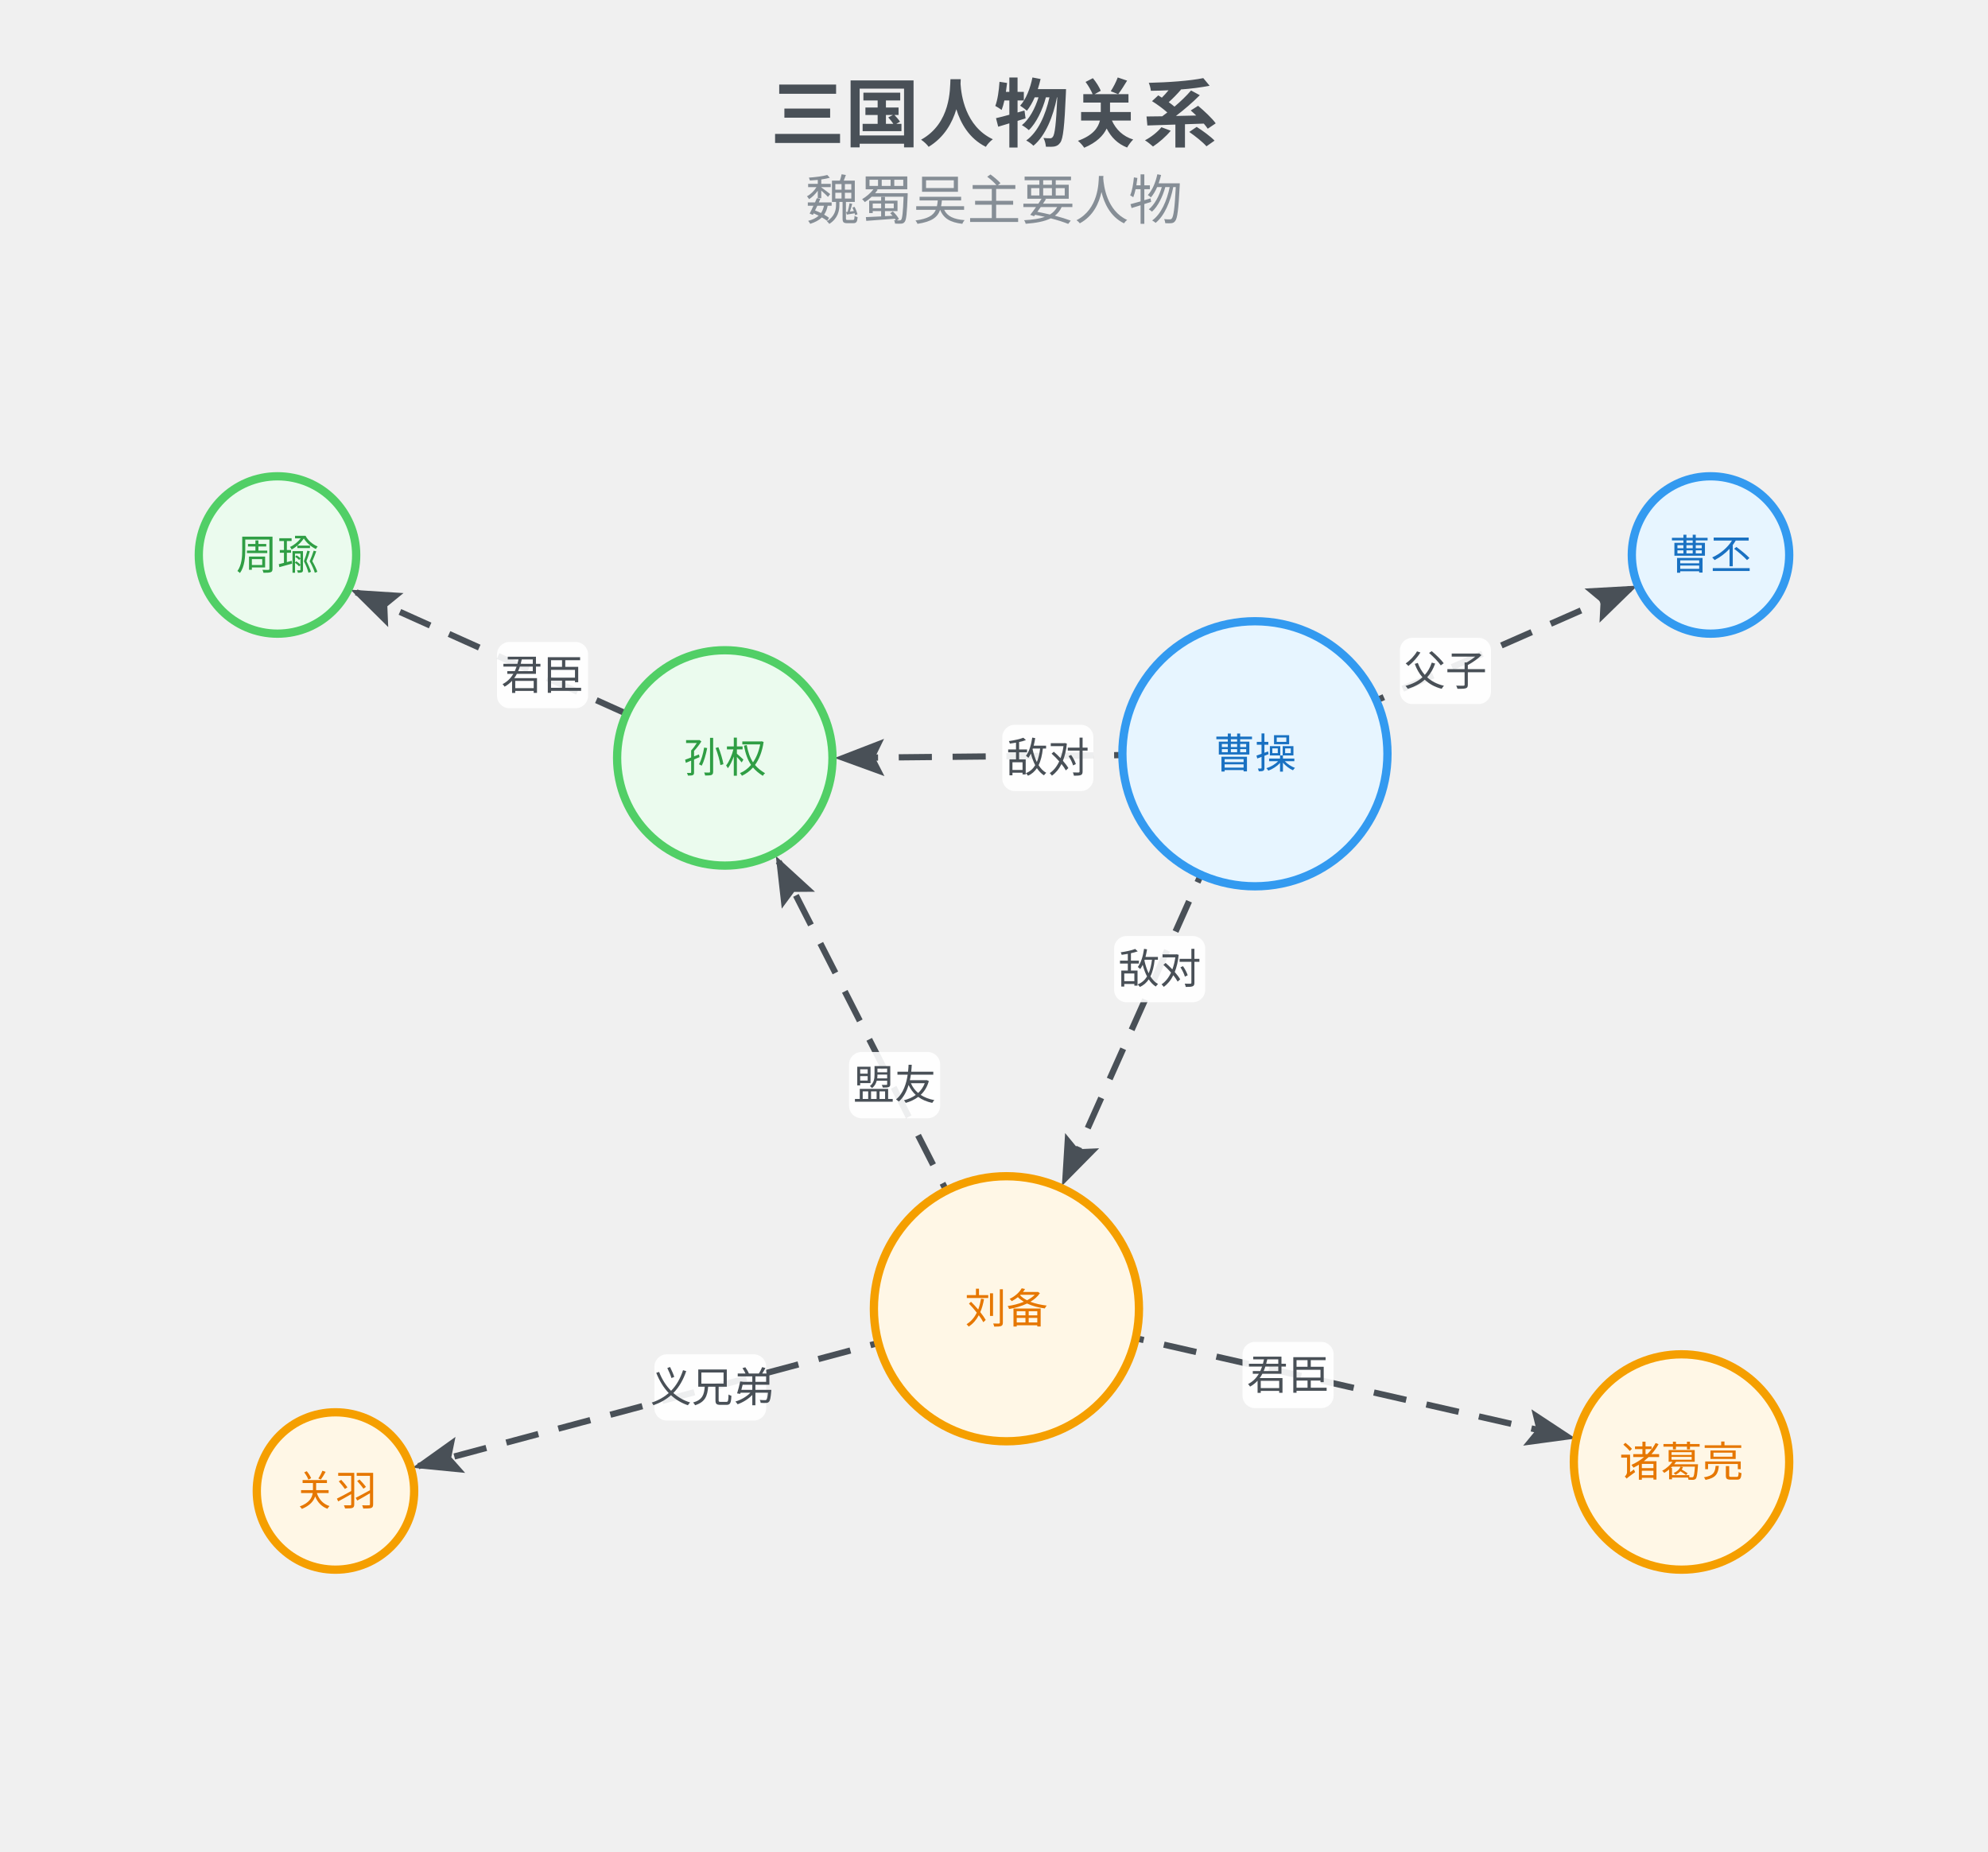
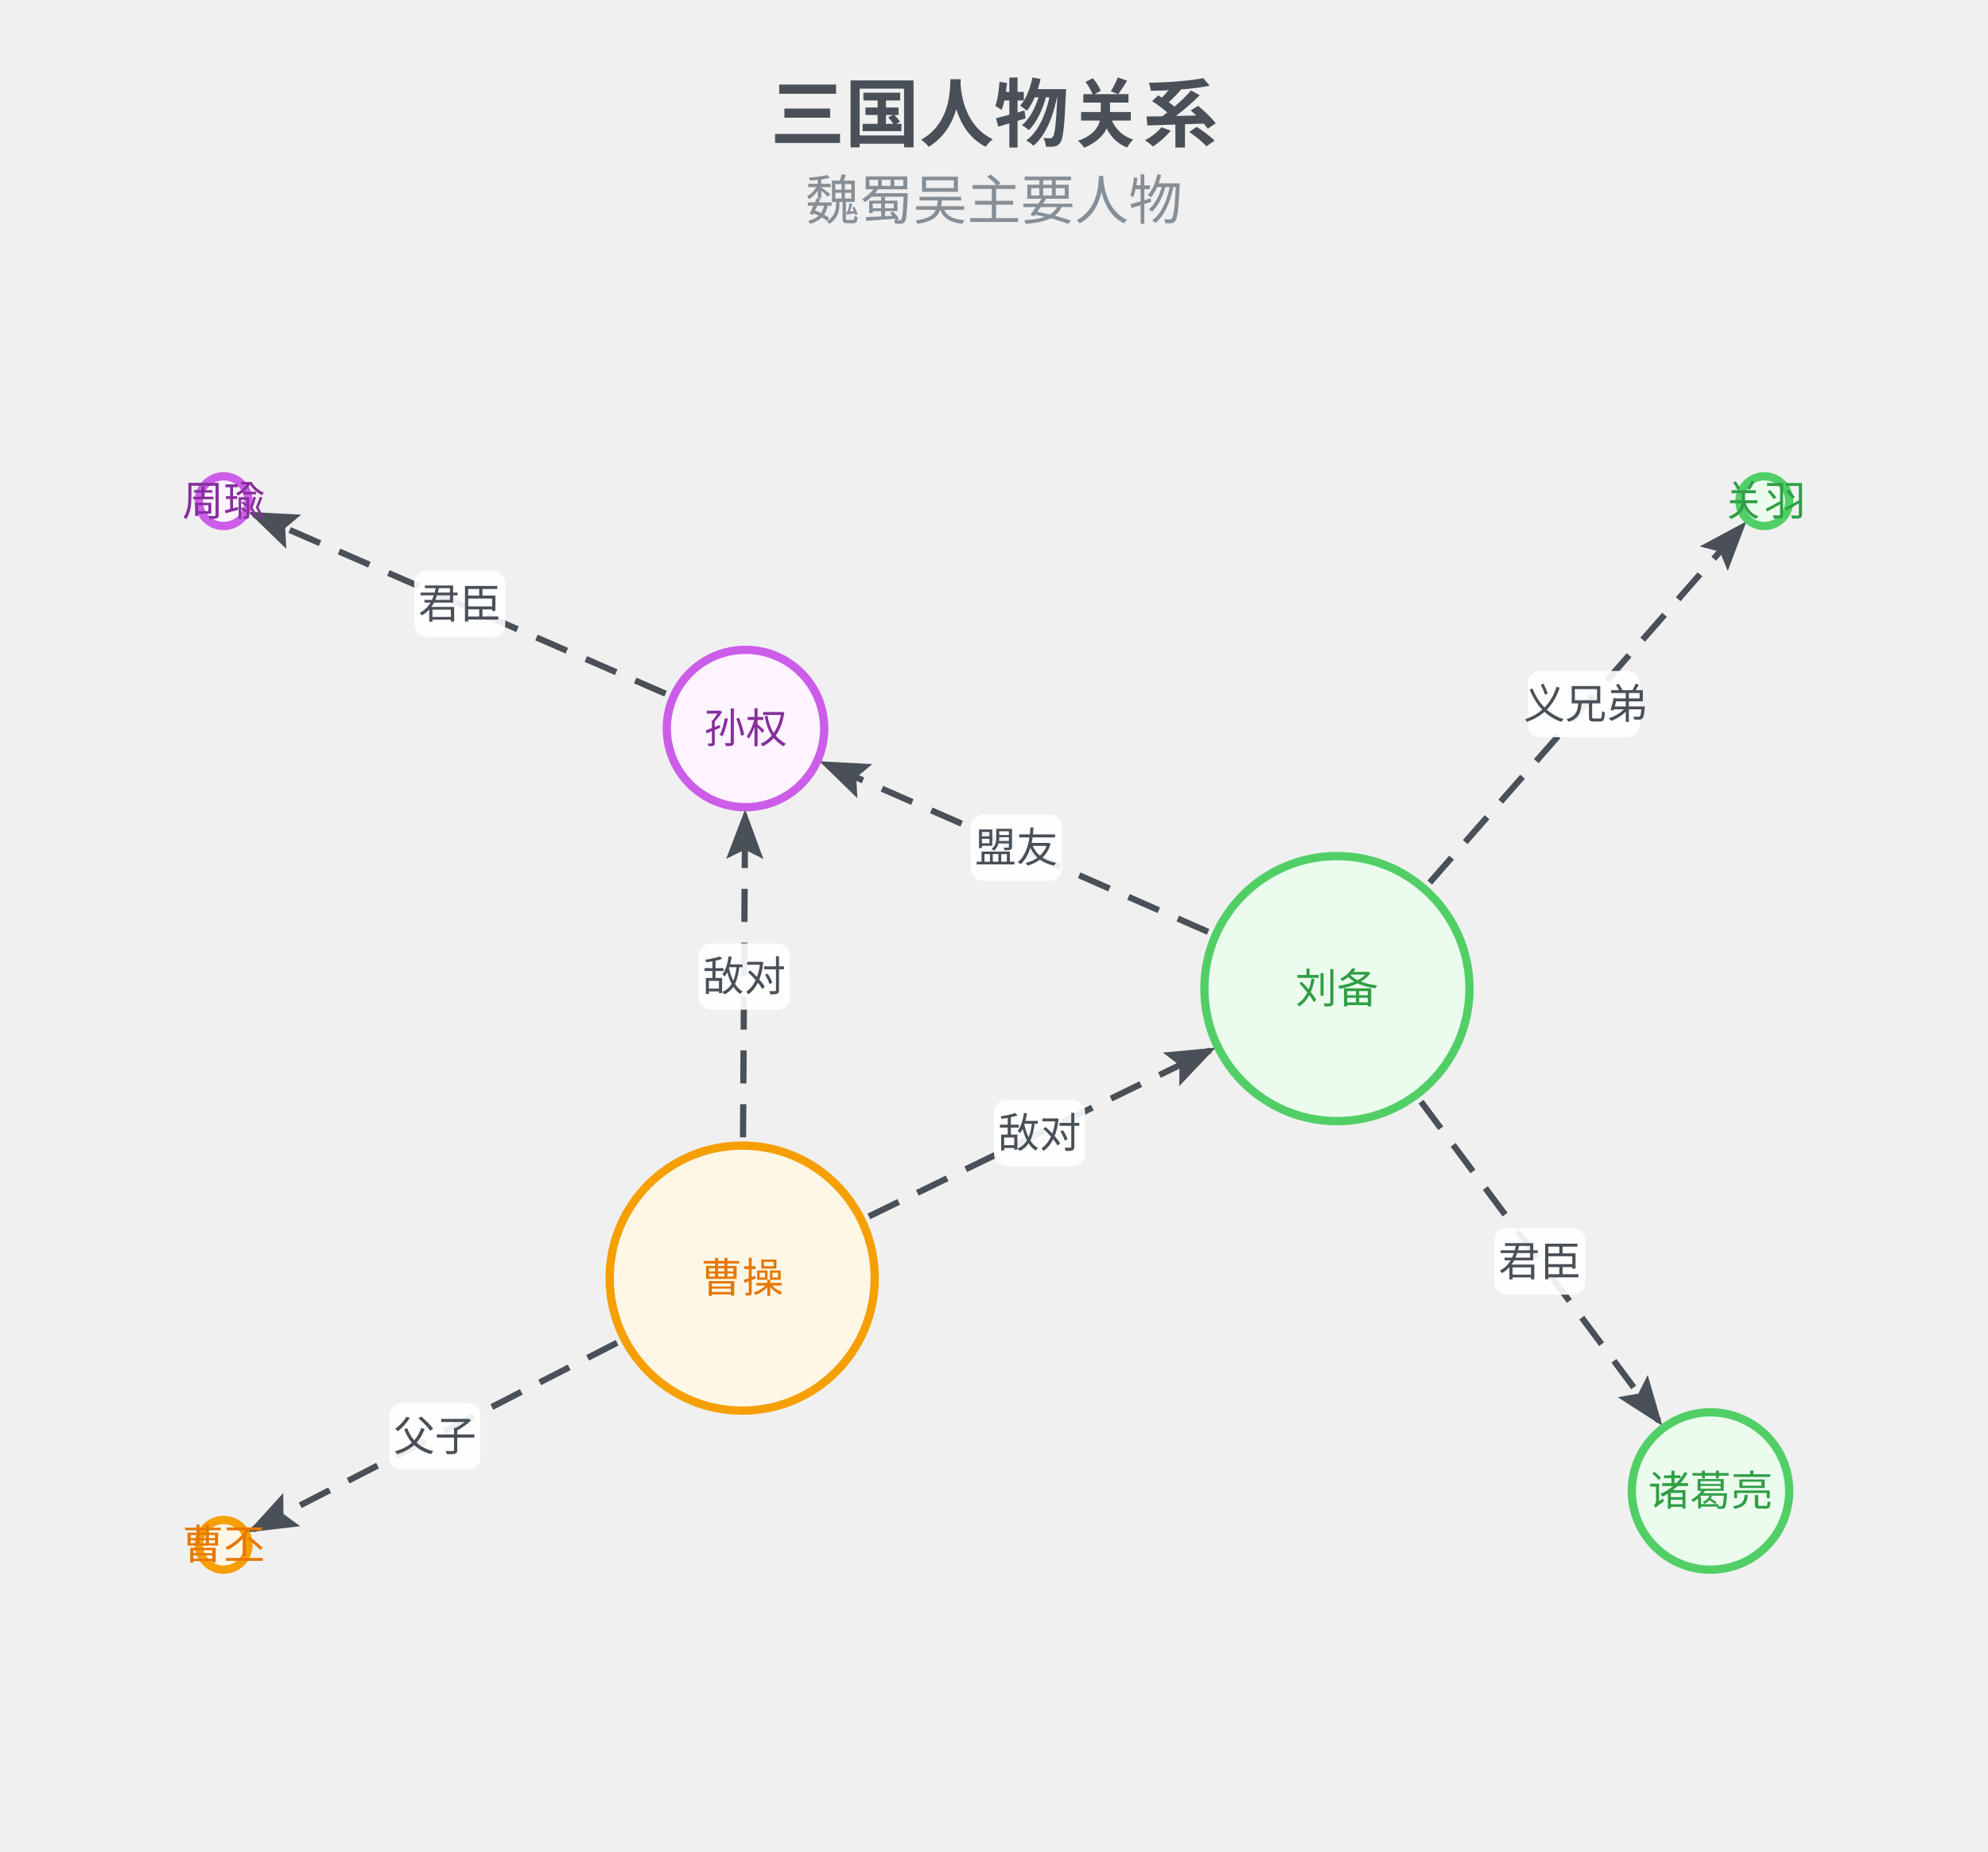
<svg xmlns="http://www.w3.org/2000/svg" width="480" height="447" viewBox="0 0 480 447">
  <text x="240" y="34" text-anchor="middle" font-family="Inter, system-ui, -apple-system, sans-serif" font-size="18" font-weight="700" fill="#495057">三国人物关系</text>
  <text x="240" y="53" text-anchor="middle" font-family="Inter, system-ui, -apple-system, sans-serif" font-size="13" fill="#868e96">魏蜀吴主要人物</text>
  <g class="network-diagram" transform="translate(0,67)">
    <defs>
      <marker id="net-1-arr" markerWidth="8" markerHeight="6" refX="7" refY="3" orient="auto" markerUnits="strokeWidth">
        <polygon points="0 0, 8 3, 0 6, 1.5 3" fill="#495057" />
      </marker>
      <style>.net-1-edge{stroke-dasharray:8 5;animation:net-1-dash 1.2s linear infinite;}@keyframes net-1-dash{to{stroke-dashoffset:-26;}}</style>
    </defs>
-     <line x1="303" y1="115" x2="394" y2="75" stroke="#495057" stroke-width="1.5" marker-end="url(#net-1-arr)" class="net-1-edge" />
-     <rect x="338" y="87" width="22" height="16" fill="white" rx="3" opacity="0.9" />
-     <text x="349" y="95" text-anchor="middle" dominant-baseline="middle" font-family="Inter, system-ui, -apple-system, sans-serif" font-size="10" fill="#495057">父子</text>
-     <line x1="243" y1="249" x2="379" y2="280" stroke="#495057" stroke-width="1.5" marker-end="url(#net-1-arr)" class="net-1-edge" />
-     <rect x="300" y="257" width="22" height="16" fill="white" rx="3" opacity="0.9" />
-     <text x="311" y="265" text-anchor="middle" dominant-baseline="middle" font-family="Inter, system-ui, -apple-system, sans-serif" font-size="10" fill="#495057">君臣</text>
-     <line x1="243" y1="249" x2="101" y2="287" stroke="#495057" stroke-width="1.5" marker-end="url(#net-1-arr)" class="net-1-edge" />
-     <rect x="158" y="260" width="27" height="16" fill="white" rx="3" opacity="0.9" />
-     <text x="172" y="268" text-anchor="middle" dominant-baseline="middle" font-family="Inter, system-ui, -apple-system, sans-serif" font-size="10" fill="#495057">义兄弟</text>
-     <line x1="303" y1="115" x2="257" y2="218" stroke="#495057" stroke-width="1.5" marker-end="url(#net-1-arr)" class="net-1-edge" />
-     <rect x="269" y="159" width="22" height="16" fill="white" rx="3" opacity="0.9" />
-     <text x="280" y="167" text-anchor="middle" dominant-baseline="middle" font-family="Inter, system-ui, -apple-system, sans-serif" font-size="10" fill="#495057">敌对</text>
-     <line x1="243" y1="249" x2="188" y2="141" stroke="#495057" stroke-width="1.5" marker-end="url(#net-1-arr)" class="net-1-edge" />
-     <rect x="205" y="187" width="22" height="16" fill="white" rx="3" opacity="0.9" />
-     <text x="216" y="195" text-anchor="middle" dominant-baseline="middle" font-family="Inter, system-ui, -apple-system, sans-serif" font-size="10" fill="#495057">盟友</text>
-     <line x1="175" y1="116" x2="86" y2="76" stroke="#495057" stroke-width="1.5" marker-end="url(#net-1-arr)" class="net-1-edge" />
-     <rect x="120" y="88" width="22" height="16" fill="white" rx="3" opacity="0.9" />
-     <text x="131" y="96" text-anchor="middle" dominant-baseline="middle" font-family="Inter, system-ui, -apple-system, sans-serif" font-size="10" fill="#495057">君臣</text>
-     <line x1="303" y1="115" x2="203" y2="116" stroke="#495057" stroke-width="1.5" marker-end="url(#net-1-arr)" class="net-1-edge" />
-     <rect x="242" y="108" width="22" height="16" fill="white" rx="3" opacity="0.9" />
-     <text x="253" y="116" text-anchor="middle" dominant-baseline="middle" font-family="Inter, system-ui, -apple-system, sans-serif" font-size="10" fill="#495057">敌对</text>
-     <circle cx="303" cy="115" r="32" fill="#e7f5ff" stroke="#339af0" stroke-width="2" />
-     <text x="303" y="115" text-anchor="middle" dominant-baseline="middle" font-family="Inter, system-ui, -apple-system, sans-serif" font-size="10" fill="#1971c2">曹操</text>
-     <circle cx="413" cy="67" r="19" fill="#e7f5ff" stroke="#339af0" stroke-width="2" />
-     <text x="413" y="67" text-anchor="middle" dominant-baseline="middle" font-family="Inter, system-ui, -apple-system, sans-serif" font-size="10" fill="#1971c2">曹丕</text>
-     <circle cx="243" cy="249" r="32" fill="#fff7e6" stroke="#f59f00" stroke-width="2" />
-     <text x="243" y="249" text-anchor="middle" dominant-baseline="middle" font-family="Inter, system-ui, -apple-system, sans-serif" font-size="10" fill="#e67700">刘备</text>
-     <circle cx="406" cy="286" r="26" fill="#fff7e6" stroke="#f59f00" stroke-width="2" />
-     <text x="406" y="286" text-anchor="middle" dominant-baseline="middle" font-family="Inter, system-ui, -apple-system, sans-serif" font-size="10" fill="#e67700">诸葛亮</text>
-     <circle cx="81" cy="293" r="19" fill="#fff7e6" stroke="#f59f00" stroke-width="2" />
-     <text x="81" y="293" text-anchor="middle" dominant-baseline="middle" font-family="Inter, system-ui, -apple-system, sans-serif" font-size="10" fill="#e67700">关羽</text>
-     <circle cx="175" cy="116" r="26" fill="#ebfbee" stroke="#51cf66" stroke-width="2" />
-     <text x="175" y="116" text-anchor="middle" dominant-baseline="middle" font-family="Inter, system-ui, -apple-system, sans-serif" font-size="10" fill="#2f9e44">孙权</text>
-     <circle cx="67" cy="67" r="19" fill="#ebfbee" stroke="#51cf66" stroke-width="2" />
-     <text x="67" y="67" text-anchor="middle" dominant-baseline="middle" font-family="Inter, system-ui, -apple-system, sans-serif" font-size="10" fill="#2f9e44">周瑜</text>
+     <line x1="149" y1="257.2" x2="61.1" y2="302.3" stroke="#495057" stroke-width="1.5" marker-end="url(#net-1-arr)" class="net-1-edge" />
+     <rect x="94" y="271.8" width="22" height="16" fill="white" rx="3" opacity="0.9" />
+     <text x="105" y="279.8" text-anchor="middle" dominant-baseline="middle" font-family="Inter, system-ui, -apple-system, sans-serif" font-size="10" fill="#495057">父子</text>
+     <line x1="343.1" y1="199" x2="400.5" y2="276.1" stroke="#495057" stroke-width="1.5" marker-end="url(#net-1-arr)" class="net-1-edge" />
+     <rect x="360.8" y="229.6" width="22" height="16" fill="white" rx="3" opacity="0.9" />
+     <text x="371.8" y="237.6" text-anchor="middle" dominant-baseline="middle" font-family="Inter, system-ui, -apple-system, sans-serif" font-size="10" fill="#495057">君臣</text>
+     <line x1="345.2" y1="146.1" x2="420.7" y2="60" stroke="#495057" stroke-width="1.5" marker-end="url(#net-1-arr)" class="net-1-edge" />
+     <rect x="368.9" y="95" width="27" height="16" fill="white" rx="3" opacity="0.9" />
+     <text x="382.9" y="103" text-anchor="middle" dominant-baseline="middle" font-family="Inter, system-ui, -apple-system, sans-serif" font-size="10" fill="#495057">义兄弟</text>
+     <line x1="209.8" y1="226.7" x2="292.2" y2="186.6" stroke="#495057" stroke-width="1.5" marker-end="url(#net-1-arr)" class="net-1-edge" />
+     <rect x="240" y="198.6" width="22" height="16" fill="white" rx="3" opacity="0.9" />
+     <text x="251" y="206.6" text-anchor="middle" dominant-baseline="middle" font-family="Inter, system-ui, -apple-system, sans-serif" font-size="10" fill="#495057">敌对</text>
+     <line x1="291.7" y1="158" x2="199.2" y2="117.4" stroke="#495057" stroke-width="1.5" marker-end="url(#net-1-arr)" class="net-1-edge" />
+     <rect x="234.4" y="129.7" width="22" height="16" fill="white" rx="3" opacity="0.9" />
+     <text x="245.4" y="137.7" text-anchor="middle" dominant-baseline="middle" font-family="Inter, system-ui, -apple-system, sans-serif" font-size="10" fill="#495057">盟友</text>
+     <line x1="160.7" y1="100.5" x2="61.3" y2="57.2" stroke="#495057" stroke-width="1.5" marker-end="url(#net-1-arr)" class="net-1-edge" />
+     <rect x="100" y="70.8" width="22" height="16" fill="white" rx="3" opacity="0.9" />
+     <text x="111" y="78.8" text-anchor="middle" dominant-baseline="middle" font-family="Inter, system-ui, -apple-system, sans-serif" font-size="10" fill="#495057">君臣</text>
+     <line x1="179.4" y1="207.6" x2="179.9" y2="129.9" stroke="#495057" stroke-width="1.5" marker-end="url(#net-1-arr)" class="net-1-edge" />
+     <rect x="168.7" y="160.8" width="22" height="16" fill="white" rx="3" opacity="0.9" />
+     <text x="179.7" y="168.8" text-anchor="middle" dominant-baseline="middle" font-family="Inter, system-ui, -apple-system, sans-serif" font-size="10" fill="#495057">敌对</text>
+     <circle cx="179.2" cy="241.6" r="32" fill="#fff7e6" stroke="#f59f00" stroke-width="2" />
+     <text x="179.2" y="241.6" text-anchor="middle" dominant-baseline="middle" font-family="Inter, system-ui, -apple-system, sans-serif" font-size="10" fill="#e67700">曹操</text>
+     <circle cx="54" cy="306" r="6" fill="#fff7e6" stroke="#f59f00" stroke-width="2" />
+     <text x="54" y="306" text-anchor="middle" dominant-baseline="middle" font-family="Inter, system-ui, -apple-system, sans-serif" font-size="10" fill="#e67700">曹丕</text>
+     <circle cx="322.8" cy="171.7" r="32" fill="#ebfbee" stroke="#51cf66" stroke-width="2" />
+     <text x="322.8" y="171.7" text-anchor="middle" dominant-baseline="middle" font-family="Inter, system-ui, -apple-system, sans-serif" font-size="10" fill="#2f9e44">刘备</text>
+     <circle cx="413" cy="293" r="19" fill="#ebfbee" stroke="#51cf66" stroke-width="2" />
+     <text x="413" y="293" text-anchor="middle" dominant-baseline="middle" font-family="Inter, system-ui, -apple-system, sans-serif" font-size="10" fill="#2f9e44">诸葛亮</text>
+     <circle cx="426" cy="54" r="6" fill="#ebfbee" stroke="#51cf66" stroke-width="2" />
+     <text x="426" y="54" text-anchor="middle" dominant-baseline="middle" font-family="Inter, system-ui, -apple-system, sans-serif" font-size="10" fill="#2f9e44">关羽</text>
+     <circle cx="180" cy="108.9" r="19" fill="#fdf4ff" stroke="#cc5de8" stroke-width="2" />
+     <text x="180" y="108.9" text-anchor="middle" dominant-baseline="middle" font-family="Inter, system-ui, -apple-system, sans-serif" font-size="10" fill="#862e9c">孙权</text>
+     <circle cx="54" cy="54" r="6" fill="#fdf4ff" stroke="#cc5de8" stroke-width="2" />
+     <text x="54" y="54" text-anchor="middle" dominant-baseline="middle" font-family="Inter, system-ui, -apple-system, sans-serif" font-size="10" fill="#862e9c">周瑜</text>
  </g>
</svg>
